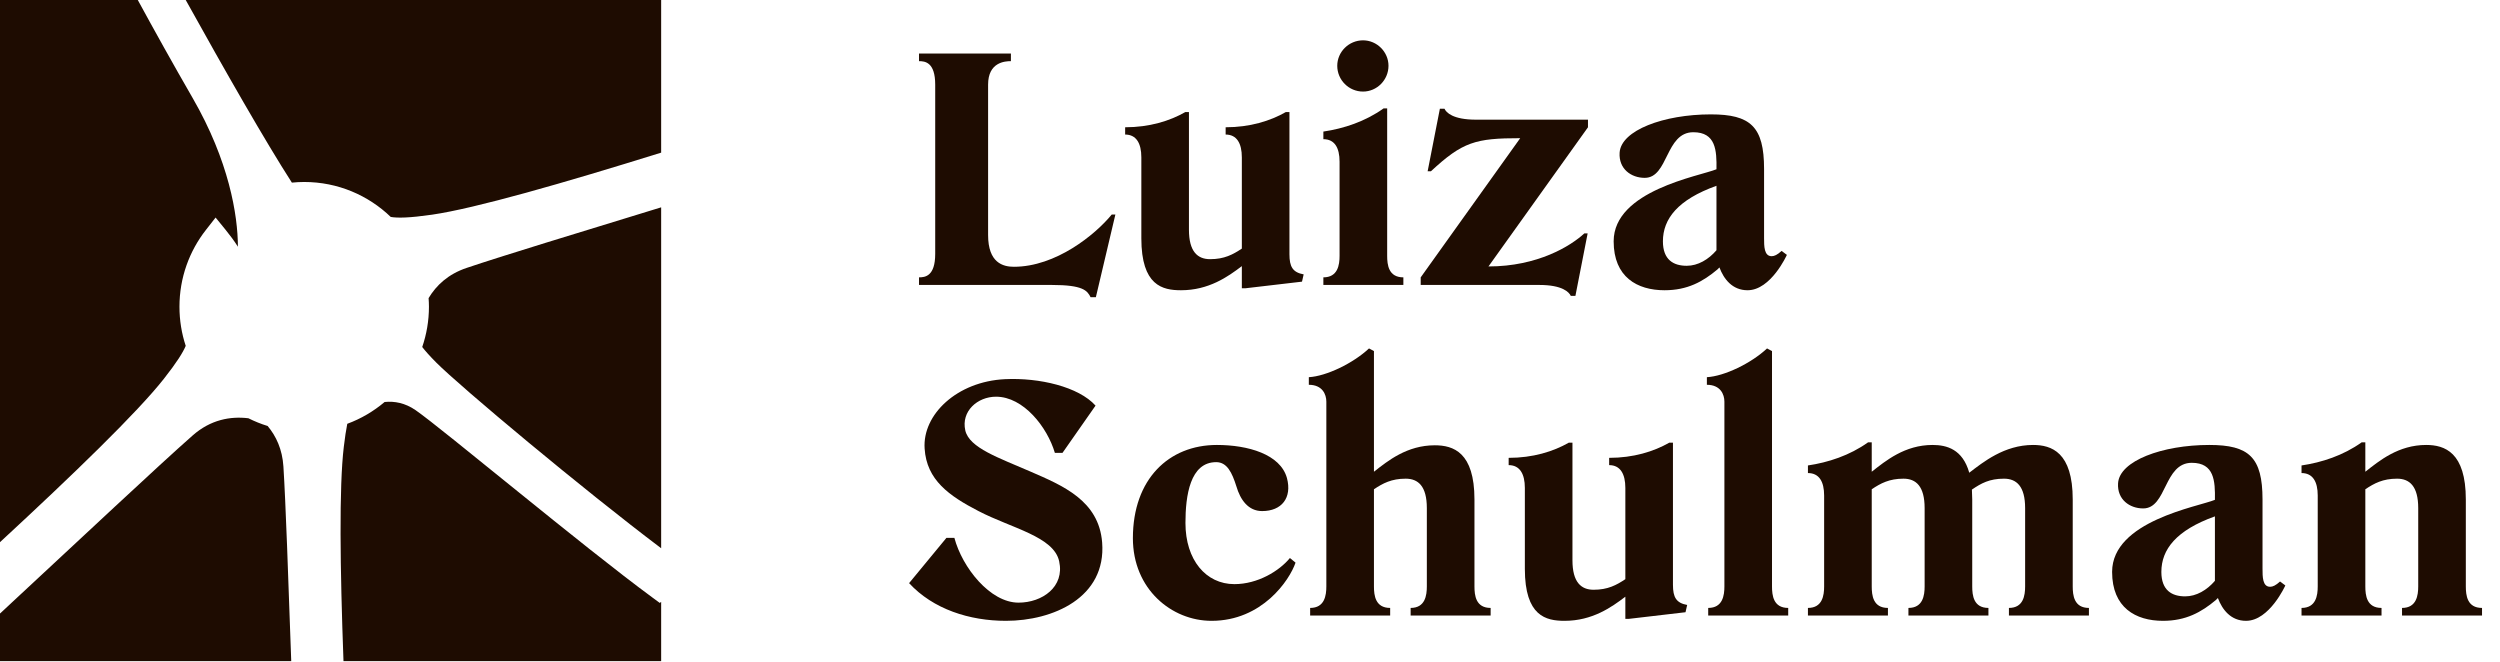
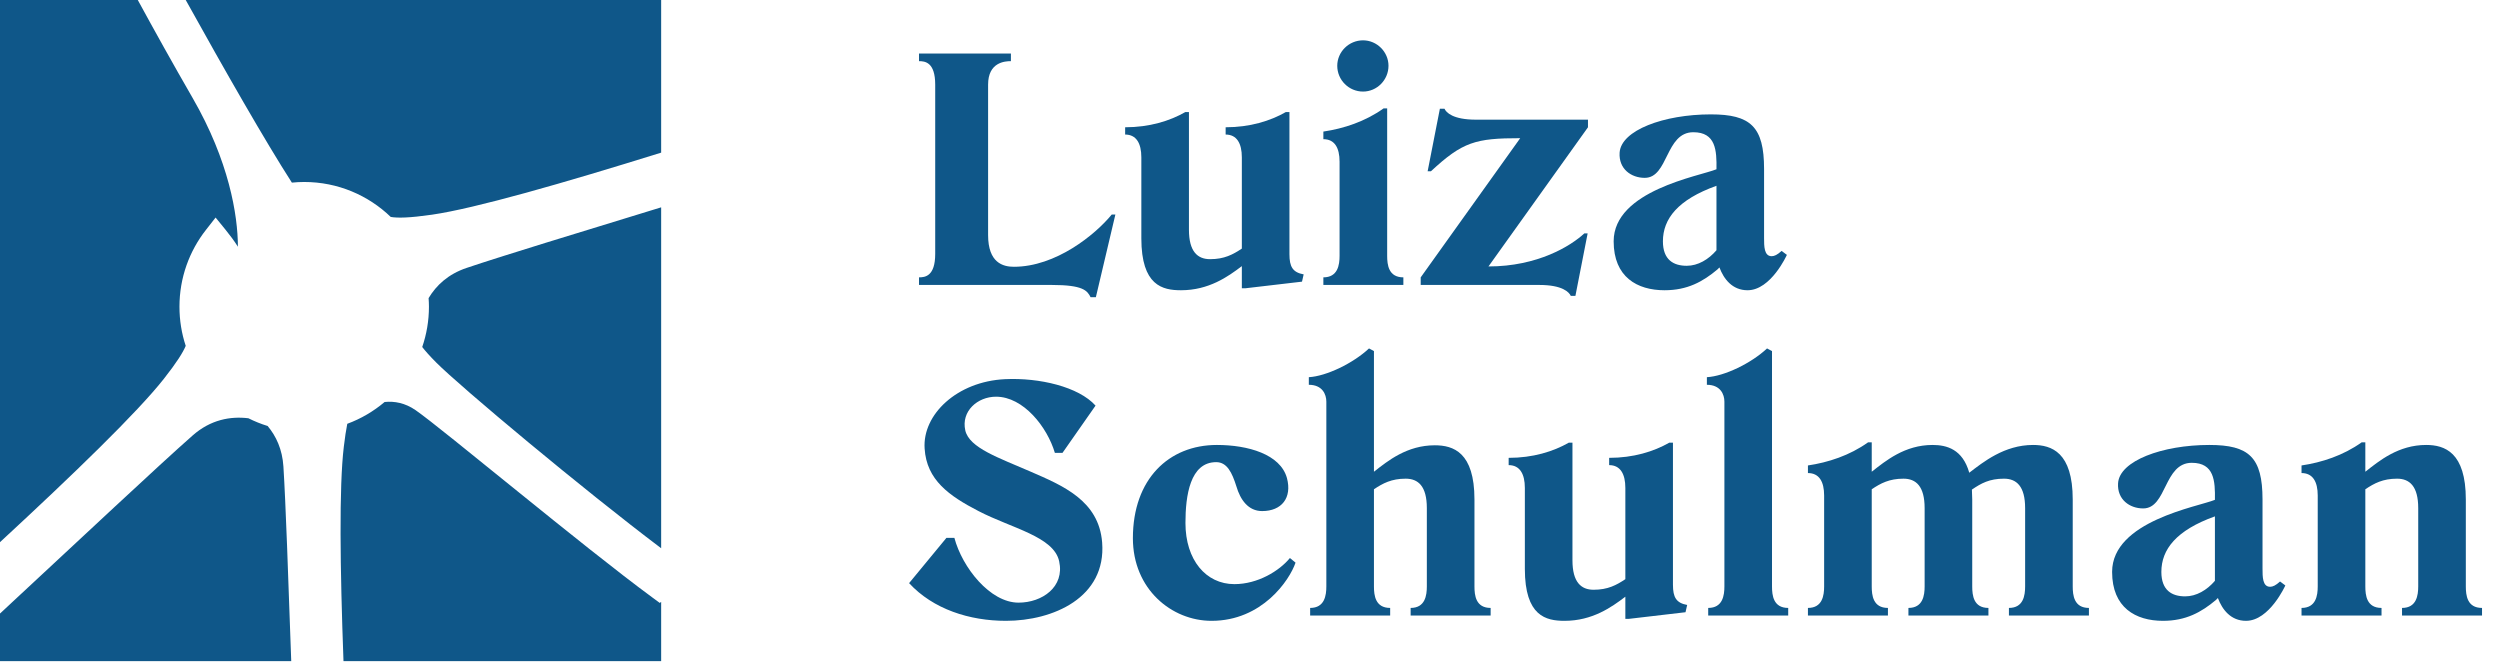
<svg xmlns="http://www.w3.org/2000/svg" width="121" height="32" viewBox="0 0 121 32" fill="none">
-   <path d="M9.326 21.075C10.194 20.311 11.15 20.138 12.023 20.244C12.32 20.393 12.631 20.519 12.954 20.618C13.366 21.111 13.664 21.749 13.717 22.576C13.83 24.361 13.948 27.851 14.096 32H0V29.695C4.061 25.926 7.644 22.557 9.326 21.075ZM18.615 19.457C19.092 19.408 19.607 19.5 20.119 19.855C20.783 20.317 22.785 21.948 25.078 23.802C27.351 25.64 29.886 27.678 31.573 28.917L31.933 29.182L32 29.131V32H16.625C16.459 27.499 16.409 23.569 16.64 21.627C16.694 21.17 16.75 20.806 16.808 20.512C17.474 20.267 18.083 19.906 18.615 19.457ZM32 26.535C28.244 23.704 22.273 18.715 21.108 17.541C20.788 17.218 20.577 16.979 20.436 16.796C20.645 16.184 20.761 15.528 20.761 14.846C20.761 14.706 20.754 14.566 20.744 14.429C21.114 13.81 21.692 13.268 22.58 12.969C24.333 12.378 27.848 11.308 32 10.035V26.535ZM6.669 0C7.465 1.462 8.373 3.096 9.325 4.745C11.082 7.789 11.511 10.407 11.515 11.941C11.34 11.664 11.136 11.39 10.913 11.116L10.435 10.529L9.97 11.124C9.166 12.149 8.686 13.442 8.686 14.846C8.686 15.507 8.792 16.144 8.989 16.74C8.854 17.061 8.561 17.534 7.929 18.337C6.645 19.967 3.558 22.953 0 26.241V0H6.669ZM32 7.388C27.259 8.864 23.002 10.088 20.907 10.391C19.808 10.549 19.248 10.557 18.912 10.5C17.827 9.454 16.351 8.808 14.724 8.808C14.522 8.808 14.323 8.819 14.127 8.839C12.843 6.843 10.883 3.413 8.989 0H32V7.388Z" fill="#1E0C01" />
-   <path d="M44.48 2.592H48.928V2.96C48.64 2.96 47.824 3.008 47.824 4.096V11.376C47.824 12.72 48.544 12.912 49.072 12.912C51.104 12.912 53.008 11.36 53.808 10.384H53.984L53.04 14.384H52.784C52.624 14.064 52.416 13.792 50.912 13.792H44.48V13.424C44.768 13.424 45.264 13.376 45.264 12.288V4.096C45.264 3.008 44.768 2.96 44.48 2.96V2.592Z" fill="#1E0C01" />
-   <path d="M62.409 12.304C62.409 12.912 62.569 13.184 63.097 13.28L63.017 13.632L60.281 13.952H60.105V12.88C59.433 13.392 58.505 14.048 57.161 14.048C56.265 14.048 55.241 13.824 55.241 11.536V7.616C55.241 6.944 55.001 6.512 54.457 6.512V6.16C55.625 6.16 56.617 5.856 57.369 5.424H57.545V11.12C57.545 12.176 57.961 12.544 58.569 12.544C59.257 12.544 59.673 12.32 60.105 12.032V7.616C60.105 6.944 59.865 6.512 59.321 6.512V6.16C60.489 6.16 61.481 5.856 62.233 5.424H62.409V12.304Z" fill="#1E0C01" />
-   <path d="M67.139 12.384C67.139 12.816 67.203 13.424 67.923 13.424V13.792H64.051V13.424C64.755 13.424 64.835 12.816 64.835 12.384V7.824C64.835 7.152 64.595 6.736 64.051 6.736V6.368C65.027 6.224 66.067 5.888 66.963 5.248H67.139V12.384ZM65.971 4.432C65.283 4.432 64.723 3.872 64.723 3.184C64.723 2.512 65.283 1.952 65.971 1.952C66.643 1.952 67.203 2.512 67.203 3.184C67.203 3.872 66.643 4.432 65.971 4.432Z" fill="#1E0C01" />
-   <path d="M74.506 13.792H68.762V13.424L73.578 6.688C71.418 6.688 70.794 6.864 69.258 8.288H69.098L69.69 5.264H69.914C69.994 5.44 70.314 5.792 71.434 5.792H76.858V6.16L72.042 12.896C74.426 12.896 76.026 11.904 76.682 11.296H76.842L76.25 14.32H76.026C75.946 14.144 75.626 13.792 74.506 13.792Z" fill="#1E0C01" />
-   <path d="M78.101 11.68C78.101 9.216 82.261 8.528 83.077 8.192C83.093 7.28 83.045 6.4 81.957 6.4C80.597 6.4 80.757 8.608 79.605 8.608C78.949 8.608 78.341 8.176 78.389 7.392C78.453 6.304 80.533 5.536 82.805 5.536C84.725 5.536 85.381 6.128 85.381 8.176V11.52C85.381 11.92 85.381 12.4 85.749 12.4C85.877 12.4 86.021 12.336 86.229 12.144L86.485 12.336C86.485 12.336 85.717 14.048 84.581 14.048C83.845 14.048 83.429 13.504 83.221 12.944L83.125 13.04C82.421 13.632 81.669 14.048 80.565 14.048C79.237 14.048 78.101 13.408 78.101 11.68ZM80.485 11.68C80.485 12.576 80.997 12.864 81.637 12.864C82.181 12.864 82.693 12.56 83.077 12.112V8.992C81.205 9.664 80.485 10.592 80.485 11.68Z" fill="#1E0C01" />
-   <path d="M49.856 22.816C51.44 23.504 53.184 24.224 53.344 26.256C53.552 28.928 50.96 30.048 48.688 30.048C46.928 30.048 45.168 29.488 44 28.224L45.808 26.032H46.192C46.576 27.472 47.92 29.168 49.296 29.168C50.448 29.168 51.536 28.4 51.264 27.168C51.008 25.968 48.96 25.568 47.36 24.736C45.936 24 44.848 23.232 44.752 21.712C44.64 20.064 46.32 18.464 48.64 18.352C50.304 18.272 52.208 18.72 53.024 19.632L51.424 21.92H51.056C50.688 20.672 49.536 19.2 48.208 19.2C47.312 19.2 46.512 19.904 46.72 20.832C46.912 21.68 48.352 22.16 49.856 22.816Z" fill="#1E0C01" />
-   <path d="M58.896 21.536C60.4 21.536 61.968 21.984 62.288 23.136C62.544 24.096 62.032 24.736 61.088 24.736C60.416 24.736 60.032 24.192 59.84 23.536C59.632 22.88 59.392 22.368 58.864 22.368C57.6 22.368 57.376 23.984 57.376 25.312C57.376 27.104 58.368 28.272 59.744 28.272C60.88 28.272 61.92 27.632 62.432 27.008L62.704 27.232C62.416 28.08 61.088 30.048 58.64 30.048C56.704 30.048 54.832 28.512 54.832 26.048C54.832 23.184 56.576 21.536 58.896 21.536Z" fill="#1E0C01" />
-   <path d="M68.275 29.792V29.424C68.98 29.424 69.059 28.816 69.059 28.384V24.592C69.059 23.536 68.644 23.168 68.035 23.168C67.347 23.168 66.931 23.392 66.499 23.68V28.384C66.499 28.816 66.564 29.424 67.284 29.424V29.792H63.411V29.424C64.115 29.424 64.195 28.816 64.195 28.384V19.44C64.195 19.088 64.004 18.624 63.347 18.624V18.256C64.195 18.208 65.492 17.584 66.26 16.864L66.499 16.992V22.832C67.171 22.304 68.1 21.552 69.444 21.552C70.34 21.552 71.364 21.888 71.364 24.176V28.384C71.364 28.816 71.427 29.424 72.147 29.424V29.792H68.275Z" fill="#1E0C01" />
-   <path d="M80.971 28.304C80.971 28.912 81.131 29.184 81.659 29.28L81.579 29.632L78.843 29.952H78.667V28.88C77.995 29.392 77.067 30.048 75.723 30.048C74.827 30.048 73.803 29.824 73.803 27.536V23.616C73.803 22.944 73.563 22.512 73.019 22.512V22.16C74.187 22.16 75.179 21.856 75.931 21.424H76.107V27.12C76.107 28.176 76.523 28.544 77.131 28.544C77.819 28.544 78.235 28.32 78.667 28.032V23.616C78.667 22.944 78.427 22.512 77.883 22.512V22.16C79.051 22.16 80.043 21.856 80.795 21.424H80.971V28.304Z" fill="#1E0C01" />
-   <path d="M85.765 28.384C85.765 28.816 85.829 29.424 86.549 29.424V29.792H82.677V29.424C83.381 29.424 83.461 28.816 83.461 28.384V19.44C83.461 19.088 83.269 18.624 82.613 18.624V18.256C83.461 18.208 84.757 17.584 85.525 16.864L85.765 16.992V28.384Z" fill="#1E0C01" />
-   <path d="M92.368 29.792V29.424C93.072 29.424 93.152 28.816 93.152 28.384V24.592C93.152 23.536 92.736 23.168 92.128 23.168C91.44 23.168 91.024 23.392 90.592 23.68V28.384C90.592 28.816 90.656 29.424 91.376 29.424V29.792H87.504V29.424C88.208 29.424 88.288 28.816 88.288 28.384V23.984C88.288 23.312 88.048 22.896 87.504 22.896V22.528C88.48 22.384 89.52 22.048 90.416 21.408H90.592V22.832C91.264 22.304 92.192 21.536 93.536 21.536C94.224 21.536 94.992 21.744 95.312 22.88C95.984 22.368 97.008 21.536 98.4 21.536C99.296 21.536 100.32 21.888 100.32 24.176V28.384C100.32 28.816 100.384 29.424 101.104 29.424V29.792H97.232V29.424C97.936 29.424 98.016 28.816 98.016 28.384V24.592C98.016 23.536 97.6 23.168 96.992 23.168C96.288 23.168 95.888 23.392 95.44 23.696L95.456 24.176V28.384C95.456 28.816 95.52 29.424 96.24 29.424V29.792H92.368Z" fill="#1E0C01" />
-   <path d="M102.226 27.68C102.226 25.216 106.386 24.528 107.202 24.192C107.218 23.28 107.17 22.4 106.082 22.4C104.722 22.4 104.882 24.608 103.73 24.608C103.074 24.608 102.466 24.176 102.514 23.392C102.578 22.304 104.658 21.536 106.93 21.536C108.85 21.536 109.506 22.128 109.506 24.176V27.52C109.506 27.92 109.506 28.4 109.874 28.4C110.002 28.4 110.146 28.336 110.354 28.144L110.61 28.336C110.61 28.336 109.842 30.048 108.706 30.048C107.97 30.048 107.554 29.504 107.346 28.944L107.25 29.04C106.546 29.632 105.794 30.048 104.69 30.048C103.362 30.048 102.226 29.408 102.226 27.68ZM104.61 27.68C104.61 28.576 105.122 28.864 105.762 28.864C106.306 28.864 106.818 28.56 107.202 28.112V24.992C105.33 25.664 104.61 26.592 104.61 27.68Z" fill="#1E0C01" />
-   <path d="M111.394 29.792V29.424C112.098 29.424 112.178 28.816 112.178 28.384V23.984C112.178 23.312 111.938 22.896 111.394 22.896V22.528C112.37 22.384 113.41 22.048 114.306 21.408H114.482V22.832C115.154 22.304 116.082 21.536 117.426 21.536C118.322 21.536 119.346 21.888 119.346 24.176V28.384C119.346 28.816 119.41 29.424 120.13 29.424V29.792H116.258V29.424C116.962 29.424 117.042 28.816 117.042 28.384V24.592C117.042 23.536 116.626 23.168 116.018 23.168C115.33 23.168 114.914 23.392 114.482 23.68V28.384C114.482 28.816 114.546 29.424 115.266 29.424V29.792H111.394Z" fill="#1E0C01" />
+   <path d="M9.326 21.075C10.194 20.311 11.15 20.138 12.023 20.244C12.32 20.393 12.631 20.519 12.954 20.618C13.366 21.111 13.664 21.749 13.717 22.576C13.83 24.361 13.948 27.851 14.096 32H0V29.695C4.061 25.926 7.644 22.557 9.326 21.075ZM18.615 19.457C19.092 19.408 19.607 19.5 20.119 19.855C20.783 20.317 22.785 21.948 25.078 23.802C27.351 25.64 29.886 27.678 31.573 28.917L31.933 29.182L32 29.131V32H16.625C16.459 27.499 16.409 23.569 16.64 21.627C16.694 21.17 16.75 20.806 16.808 20.512C17.474 20.267 18.083 19.906 18.615 19.457ZM32 26.535C28.244 23.704 22.273 18.715 21.108 17.541C20.788 17.218 20.577 16.979 20.436 16.796C20.645 16.184 20.761 15.528 20.761 14.846C20.761 14.706 20.754 14.566 20.744 14.429C21.114 13.81 21.692 13.268 22.58 12.969C24.333 12.378 27.848 11.308 32 10.035V26.535ZM6.669 0C7.465 1.462 8.373 3.096 9.325 4.745C11.082 7.789 11.511 10.407 11.515 11.941C11.34 11.664 11.136 11.39 10.913 11.116L10.435 10.529L9.97 11.124C9.166 12.149 8.686 13.442 8.686 14.846C8.686 15.507 8.792 16.144 8.989 16.74C8.854 17.061 8.561 17.534 7.929 18.337C6.645 19.967 3.558 22.953 0 26.241V0H6.669ZM32 7.388C27.259 8.864 23.002 10.088 20.907 10.391C19.808 10.549 19.248 10.557 18.912 10.5C17.827 9.454 16.351 8.808 14.724 8.808C14.522 8.808 14.323 8.819 14.127 8.839C12.843 6.843 10.883 3.413 8.989 0H32V7.388Z" fill="#0F5789" />
+   <path d="M44.48 2.592H48.928V2.96C48.64 2.96 47.824 3.008 47.824 4.096V11.376C47.824 12.72 48.544 12.912 49.072 12.912C51.104 12.912 53.008 11.36 53.808 10.384H53.984L53.04 14.384H52.784C52.624 14.064 52.416 13.792 50.912 13.792H44.48V13.424C44.768 13.424 45.264 13.376 45.264 12.288V4.096C45.264 3.008 44.768 2.96 44.48 2.96V2.592Z" fill="#0F5789" />
+   <path d="M62.409 12.304C62.409 12.912 62.569 13.184 63.097 13.28L63.017 13.632L60.281 13.952H60.105V12.88C59.433 13.392 58.505 14.048 57.161 14.048C56.265 14.048 55.241 13.824 55.241 11.536V7.616C55.241 6.944 55.001 6.512 54.457 6.512V6.16C55.625 6.16 56.617 5.856 57.369 5.424H57.545V11.12C57.545 12.176 57.961 12.544 58.569 12.544C59.257 12.544 59.673 12.32 60.105 12.032V7.616C60.105 6.944 59.865 6.512 59.321 6.512V6.16C60.489 6.16 61.481 5.856 62.233 5.424H62.409V12.304Z" fill="#0F5789" />
+   <path d="M67.139 12.384C67.139 12.816 67.203 13.424 67.923 13.424V13.792H64.051V13.424C64.755 13.424 64.835 12.816 64.835 12.384V7.824C64.835 7.152 64.595 6.736 64.051 6.736V6.368C65.027 6.224 66.067 5.888 66.963 5.248H67.139V12.384ZM65.971 4.432C65.283 4.432 64.723 3.872 64.723 3.184C64.723 2.512 65.283 1.952 65.971 1.952C66.643 1.952 67.203 2.512 67.203 3.184C67.203 3.872 66.643 4.432 65.971 4.432Z" fill="#0F5789" />
+   <path d="M74.506 13.792H68.762V13.424L73.578 6.688C71.418 6.688 70.794 6.864 69.258 8.288H69.098L69.69 5.264H69.914C69.994 5.44 70.314 5.792 71.434 5.792H76.858V6.16L72.042 12.896C74.426 12.896 76.026 11.904 76.682 11.296H76.842L76.25 14.32H76.026C75.946 14.144 75.626 13.792 74.506 13.792Z" fill="#0F5789" />
+   <path d="M78.101 11.68C78.101 9.216 82.261 8.528 83.077 8.192C83.093 7.28 83.045 6.4 81.957 6.4C80.597 6.4 80.757 8.608 79.605 8.608C78.949 8.608 78.341 8.176 78.389 7.392C78.453 6.304 80.533 5.536 82.805 5.536C84.725 5.536 85.381 6.128 85.381 8.176V11.52C85.381 11.92 85.381 12.4 85.749 12.4C85.877 12.4 86.021 12.336 86.229 12.144L86.485 12.336C86.485 12.336 85.717 14.048 84.581 14.048C83.845 14.048 83.429 13.504 83.221 12.944L83.125 13.04C82.421 13.632 81.669 14.048 80.565 14.048C79.237 14.048 78.101 13.408 78.101 11.68ZM80.485 11.68C80.485 12.576 80.997 12.864 81.637 12.864C82.181 12.864 82.693 12.56 83.077 12.112V8.992C81.205 9.664 80.485 10.592 80.485 11.68Z" fill="#0F5789" />
+   <path d="M49.856 22.816C51.44 23.504 53.184 24.224 53.344 26.256C53.552 28.928 50.96 30.048 48.688 30.048C46.928 30.048 45.168 29.488 44 28.224L45.808 26.032H46.192C46.576 27.472 47.92 29.168 49.296 29.168C50.448 29.168 51.536 28.4 51.264 27.168C51.008 25.968 48.96 25.568 47.36 24.736C45.936 24 44.848 23.232 44.752 21.712C44.64 20.064 46.32 18.464 48.64 18.352C50.304 18.272 52.208 18.72 53.024 19.632L51.424 21.92H51.056C50.688 20.672 49.536 19.2 48.208 19.2C47.312 19.2 46.512 19.904 46.72 20.832C46.912 21.68 48.352 22.16 49.856 22.816Z" fill="#0F5789" />
+   <path d="M58.896 21.536C60.4 21.536 61.968 21.984 62.288 23.136C62.544 24.096 62.032 24.736 61.088 24.736C60.416 24.736 60.032 24.192 59.84 23.536C59.632 22.88 59.392 22.368 58.864 22.368C57.6 22.368 57.376 23.984 57.376 25.312C57.376 27.104 58.368 28.272 59.744 28.272C60.88 28.272 61.92 27.632 62.432 27.008L62.704 27.232C62.416 28.08 61.088 30.048 58.64 30.048C56.704 30.048 54.832 28.512 54.832 26.048C54.832 23.184 56.576 21.536 58.896 21.536Z" fill="#0F5789" />
+   <path d="M68.275 29.792V29.424C68.98 29.424 69.059 28.816 69.059 28.384V24.592C69.059 23.536 68.644 23.168 68.035 23.168C67.347 23.168 66.931 23.392 66.499 23.68V28.384C66.499 28.816 66.564 29.424 67.284 29.424V29.792H63.411V29.424C64.115 29.424 64.195 28.816 64.195 28.384V19.44C64.195 19.088 64.004 18.624 63.347 18.624V18.256C64.195 18.208 65.492 17.584 66.26 16.864L66.499 16.992V22.832C67.171 22.304 68.1 21.552 69.444 21.552C70.34 21.552 71.364 21.888 71.364 24.176V28.384C71.364 28.816 71.427 29.424 72.147 29.424V29.792H68.275Z" fill="#0F5789" />
+   <path d="M80.971 28.304C80.971 28.912 81.131 29.184 81.659 29.28L81.579 29.632L78.843 29.952H78.667V28.88C77.995 29.392 77.067 30.048 75.723 30.048C74.827 30.048 73.803 29.824 73.803 27.536V23.616C73.803 22.944 73.563 22.512 73.019 22.512V22.16C74.187 22.16 75.179 21.856 75.931 21.424H76.107V27.12C76.107 28.176 76.523 28.544 77.131 28.544C77.819 28.544 78.235 28.32 78.667 28.032V23.616C78.667 22.944 78.427 22.512 77.883 22.512V22.16C79.051 22.16 80.043 21.856 80.795 21.424H80.971V28.304Z" fill="#0F5789" />
+   <path d="M85.765 28.384C85.765 28.816 85.829 29.424 86.549 29.424V29.792H82.677V29.424C83.381 29.424 83.461 28.816 83.461 28.384V19.44C83.461 19.088 83.269 18.624 82.613 18.624V18.256C83.461 18.208 84.757 17.584 85.525 16.864L85.765 16.992V28.384Z" fill="#0F5789" />
+   <path d="M92.368 29.792V29.424C93.072 29.424 93.152 28.816 93.152 28.384V24.592C93.152 23.536 92.736 23.168 92.128 23.168C91.44 23.168 91.024 23.392 90.592 23.68V28.384C90.592 28.816 90.656 29.424 91.376 29.424V29.792H87.504V29.424C88.208 29.424 88.288 28.816 88.288 28.384V23.984C88.288 23.312 88.048 22.896 87.504 22.896V22.528C88.48 22.384 89.52 22.048 90.416 21.408H90.592V22.832C91.264 22.304 92.192 21.536 93.536 21.536C94.224 21.536 94.992 21.744 95.312 22.88C95.984 22.368 97.008 21.536 98.4 21.536C99.296 21.536 100.32 21.888 100.32 24.176V28.384C100.32 28.816 100.384 29.424 101.104 29.424V29.792H97.232V29.424C97.936 29.424 98.016 28.816 98.016 28.384V24.592C98.016 23.536 97.6 23.168 96.992 23.168C96.288 23.168 95.888 23.392 95.44 23.696L95.456 24.176V28.384C95.456 28.816 95.52 29.424 96.24 29.424V29.792H92.368Z" fill="#0F5789" />
+   <path d="M102.226 27.68C102.226 25.216 106.386 24.528 107.202 24.192C107.218 23.28 107.17 22.4 106.082 22.4C104.722 22.4 104.882 24.608 103.73 24.608C103.074 24.608 102.466 24.176 102.514 23.392C102.578 22.304 104.658 21.536 106.93 21.536C108.85 21.536 109.506 22.128 109.506 24.176V27.52C109.506 27.92 109.506 28.4 109.874 28.4C110.002 28.4 110.146 28.336 110.354 28.144L110.61 28.336C110.61 28.336 109.842 30.048 108.706 30.048C107.97 30.048 107.554 29.504 107.346 28.944L107.25 29.04C106.546 29.632 105.794 30.048 104.69 30.048C103.362 30.048 102.226 29.408 102.226 27.68ZM104.61 27.68C104.61 28.576 105.122 28.864 105.762 28.864C106.306 28.864 106.818 28.56 107.202 28.112V24.992C105.33 25.664 104.61 26.592 104.61 27.68Z" fill="#0F5789" />
+   <path d="M111.394 29.792V29.424C112.098 29.424 112.178 28.816 112.178 28.384V23.984C112.178 23.312 111.938 22.896 111.394 22.896V22.528C112.37 22.384 113.41 22.048 114.306 21.408H114.482V22.832C115.154 22.304 116.082 21.536 117.426 21.536C118.322 21.536 119.346 21.888 119.346 24.176V28.384C119.346 28.816 119.41 29.424 120.13 29.424V29.792H116.258V29.424C116.962 29.424 117.042 28.816 117.042 28.384V24.592C117.042 23.536 116.626 23.168 116.018 23.168C115.33 23.168 114.914 23.392 114.482 23.68V28.384C114.482 28.816 114.546 29.424 115.266 29.424V29.792H111.394Z" fill="#0F5789" />
</svg>
